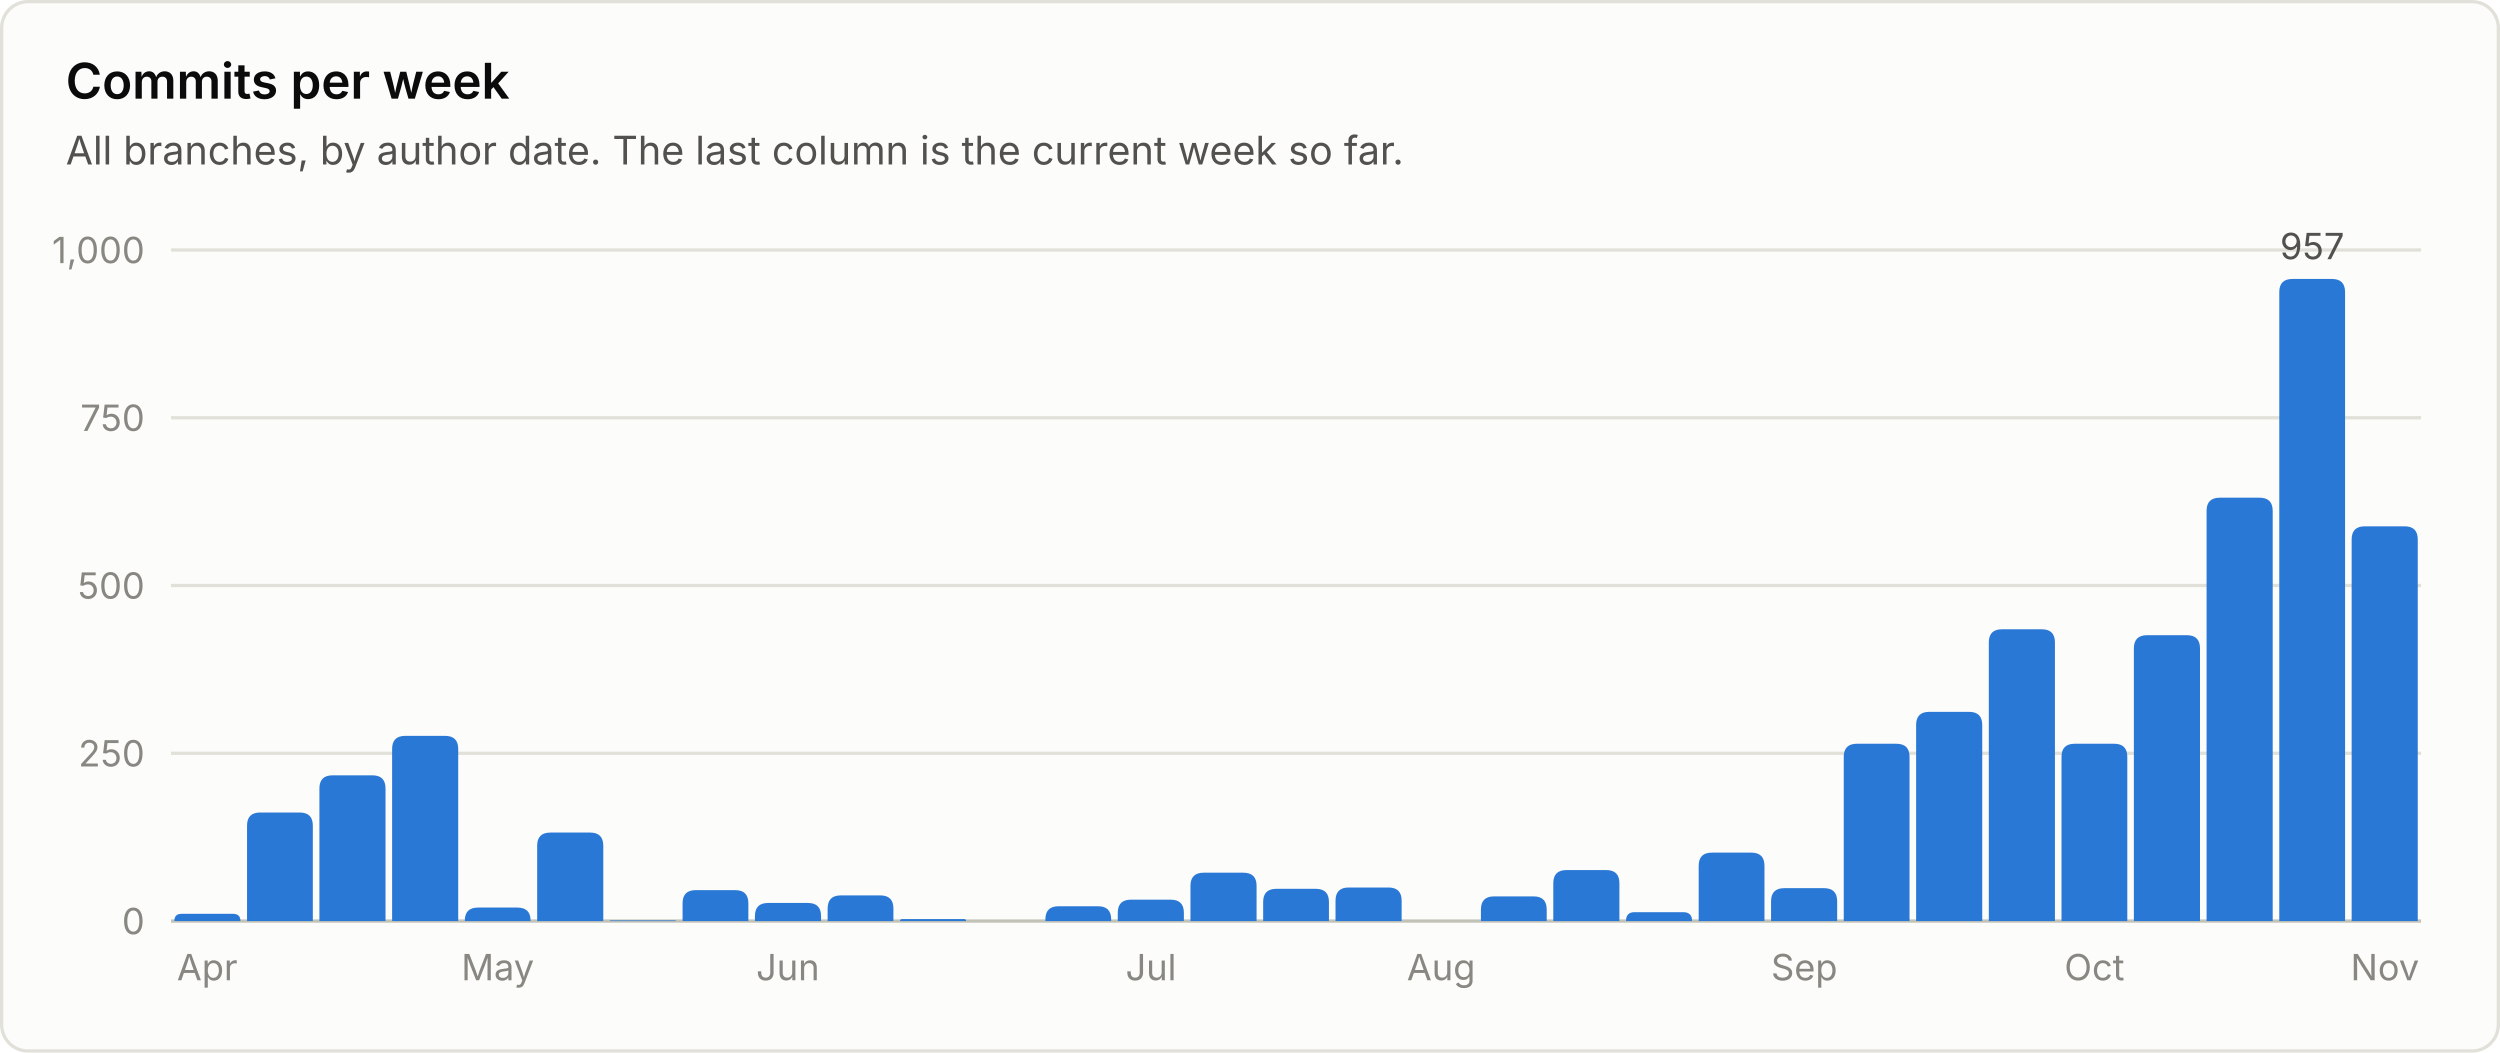
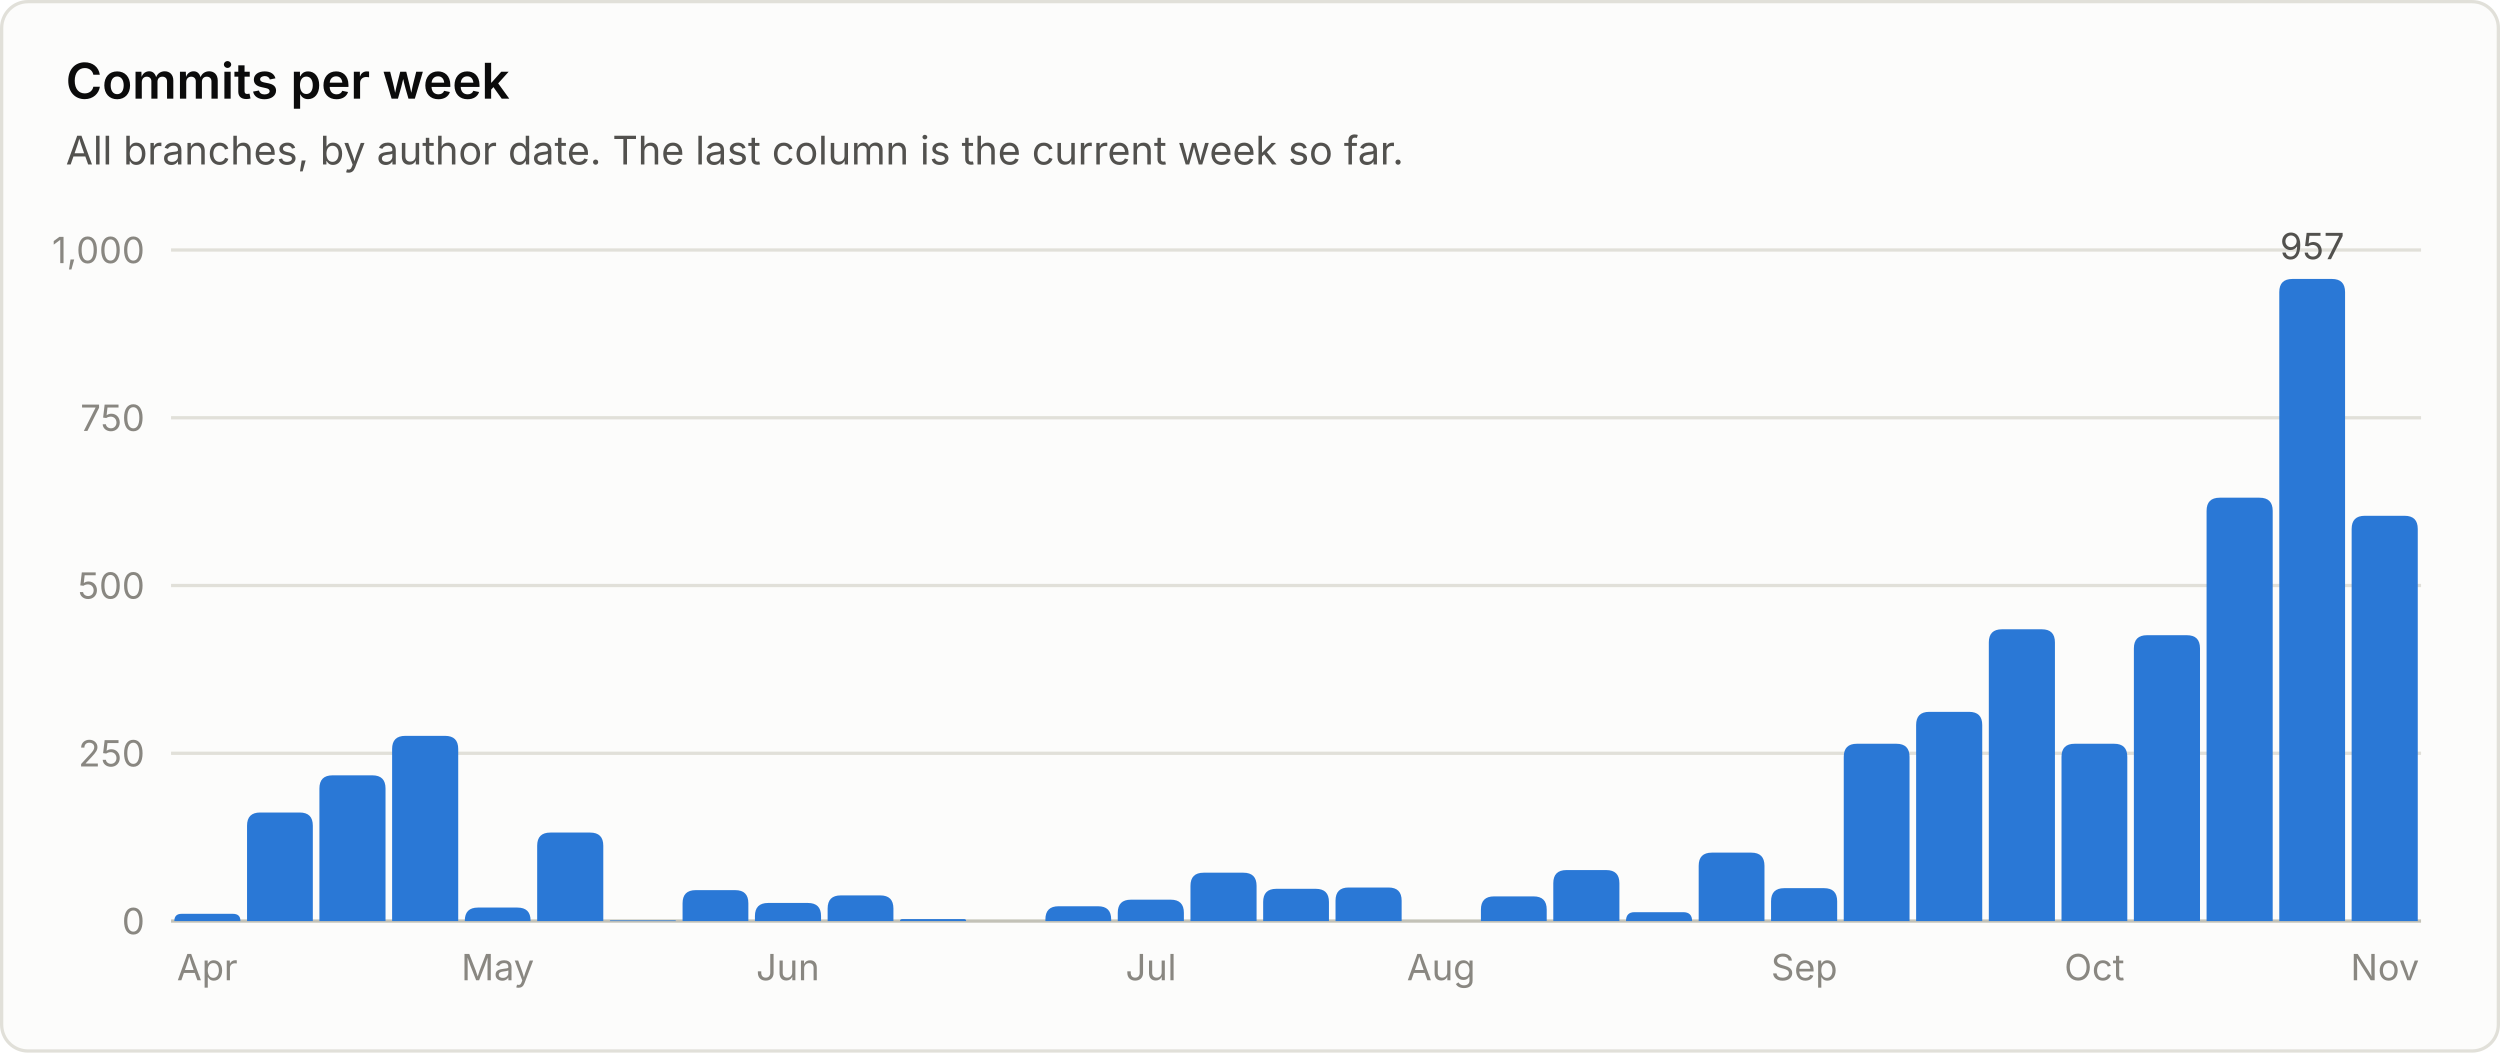
<svg xmlns="http://www.w3.org/2000/svg" viewBox="0 0 760 320" width="760" height="320" role="img" font-family="system-ui, -apple-system, 'Segoe UI', sans-serif">
  <rect x="0.5" y="0.5" width="759" height="319" rx="8" fill="#fcfcfb" stroke="#e1e0d9" />
  <text x="20.0" y="30.0" fill="#0b0b0b" font-size="15" font-weight="600" text-anchor="start">Commits per week</text>
  <text x="20.0" y="50.0" fill="#52514e" font-size="12" font-weight="400" text-anchor="start">All branches, by author date. The last column is the current week so far.</text>
  <line x1="52" y1="280.0" x2="736" y2="280.0" stroke="#c3c2b7" stroke-width="1" />
  <text x="44.0" y="284.0" fill="#898781" font-size="11" font-weight="400" text-anchor="end">0</text>
  <line x1="52" y1="229.0" x2="736" y2="229.0" stroke="#e1e0d9" stroke-width="1" />
  <text x="44.0" y="233.0" fill="#898781" font-size="11" font-weight="400" text-anchor="end">250</text>
  <line x1="52" y1="178.0" x2="736" y2="178.0" stroke="#e1e0d9" stroke-width="1" />
  <text x="44.0" y="182.0" fill="#898781" font-size="11" font-weight="400" text-anchor="end">500</text>
  <line x1="52" y1="127.0" x2="736" y2="127.0" stroke="#e1e0d9" stroke-width="1" />
  <text x="44.0" y="131.0" fill="#898781" font-size="11" font-weight="400" text-anchor="end">750</text>
  <line x1="52" y1="76.0" x2="736" y2="76.0" stroke="#e1e0d9" stroke-width="1" />
  <text x="44.0" y="80.0" fill="#898781" font-size="11" font-weight="400" text-anchor="end">1,000</text>
  <path d="M53.0 280.0 V280.0 Q53.0 277.8 55.2 277.8 H70.8 Q73.1 277.8 73.1 280.0 V280.0 Z" fill="#2a78d6" />
  <text x="63.0" y="298.0" fill="#898781" font-size="11" font-weight="400" text-anchor="middle">Apr</text>
  <path d="M75.1 280.0 V251.0 Q75.1 247.0 79.1 247.0 H91.1 Q95.1 247.0 95.1 251.0 V280.0 Z" fill="#2a78d6" />
  <path d="M97.1 280.0 V239.7 Q97.1 235.7 101.1 235.7 H113.2 Q117.2 235.7 117.2 239.7 V280.0 Z" fill="#2a78d6" />
  <path d="M119.2 280.0 V227.7 Q119.2 223.7 123.2 223.7 H135.3 Q139.3 223.7 139.3 227.7 V280.0 Z" fill="#2a78d6" />
  <path d="M141.3 280.0 V279.9 Q141.3 275.9 145.3 275.9 H157.3 Q161.3 275.9 161.3 279.9 V280.0 Z" fill="#2a78d6" />
  <text x="151.3" y="298.0" fill="#898781" font-size="11" font-weight="400" text-anchor="middle">May</text>
  <path d="M163.3 280.0 V257.1 Q163.3 253.1 167.3 253.1 H179.4 Q183.4 253.1 183.4 257.1 V280.0 Z" fill="#2a78d6" />
  <path d="M185.4 280.0 V280.0 Q185.4 279.8 185.6 279.8 H205.2 Q205.5 279.8 205.5 280.0 V280.0 Z" fill="#2a78d6" />
  <path d="M207.5 280.0 V274.6 Q207.5 270.6 211.5 270.6 H223.5 Q227.5 270.6 227.5 274.6 V280.0 Z" fill="#2a78d6" />
  <path d="M229.5 280.0 V278.5 Q229.5 274.5 233.5 274.5 H245.6 Q249.6 274.5 249.6 278.5 V280.0 Z" fill="#2a78d6" />
  <text x="239.5" y="298.0" fill="#898781" font-size="11" font-weight="400" text-anchor="middle">Jun</text>
  <path d="M251.6 280.0 V276.2 Q251.6 272.2 255.6 272.2 H267.6 Q271.6 272.2 271.6 276.2 V280.0 Z" fill="#2a78d6" />
  <path d="M273.6 280.0 V280.0 Q273.6 279.4 274.3 279.4 H293.1 Q293.7 279.4 293.7 280.0 V280.0 Z" fill="#2a78d6" />
  <path d="M317.8 280.0 V279.5 Q317.8 275.5 321.8 275.5 H333.8 Q337.8 275.5 337.8 279.5 V280.0 Z" fill="#2a78d6" />
  <path d="M339.8 280.0 V277.5 Q339.8 273.5 343.8 273.5 H355.9 Q359.9 273.5 359.9 277.5 V280.0 Z" fill="#2a78d6" />
  <text x="349.9" y="298.0" fill="#898781" font-size="11" font-weight="400" text-anchor="middle">Jul</text>
  <path d="M361.9 280.0 V269.3 Q361.9 265.3 365.9 265.3 H378.0 Q382.0 265.3 382.0 269.3 V280.0 Z" fill="#2a78d6" />
  <path d="M384.0 280.0 V274.2 Q384.0 270.2 388.0 270.2 H400.0 Q404.0 270.2 404.0 274.2 V280.0 Z" fill="#2a78d6" />
  <path d="M406.0 280.0 V273.8 Q406.0 269.8 410.0 269.8 H422.1 Q426.1 269.8 426.1 273.8 V280.0 Z" fill="#2a78d6" />
  <text x="438.1" y="298.0" fill="#898781" font-size="11" font-weight="400" text-anchor="middle">Aug</text>
  <path d="M450.2 280.0 V276.5 Q450.2 272.5 454.2 272.5 H466.2 Q470.2 272.5 470.2 276.5 V280.0 Z" fill="#2a78d6" />
  <path d="M472.2 280.0 V268.5 Q472.2 264.5 476.2 264.5 H488.3 Q492.3 264.5 492.3 268.5 V280.0 Z" fill="#2a78d6" />
  <path d="M494.3 280.0 V280.0 Q494.3 277.3 496.9 277.3 H511.7 Q514.4 277.3 514.4 280.0 V280.0 Z" fill="#2a78d6" />
  <path d="M516.4 280.0 V263.2 Q516.4 259.2 520.4 259.2 H532.4 Q536.4 259.2 536.4 263.2 V280.0 Z" fill="#2a78d6" />
  <path d="M538.4 280.0 V274.0 Q538.4 270.0 542.4 270.0 H554.5 Q558.5 270.0 558.5 274.0 V280.0 Z" fill="#2a78d6" />
  <text x="548.5" y="298.0" fill="#898781" font-size="11" font-weight="400" text-anchor="middle">Sep</text>
  <path d="M560.5 280.0 V230.1 Q560.5 226.1 564.5 226.1 H576.5 Q580.5 226.1 580.5 230.1 V280.0 Z" fill="#2a78d6" />
  <path d="M582.5 280.0 V220.4 Q582.5 216.4 586.5 216.4 H598.6 Q602.6 216.4 602.6 220.4 V280.0 Z" fill="#2a78d6" />
  <path d="M604.6 280.0 V195.3 Q604.6 191.3 608.6 191.3 H620.7 Q624.7 191.3 624.7 195.3 V280.0 Z" fill="#2a78d6" />
  <path d="M626.7 280.0 V230.1 Q626.7 226.1 630.7 226.1 H642.7 Q646.7 226.1 646.7 230.1 V280.0 Z" fill="#2a78d6" />
  <text x="636.7" y="298.0" fill="#898781" font-size="11" font-weight="400" text-anchor="middle">Oct</text>
  <path d="M648.7 280.0 V197.1 Q648.7 193.1 652.7 193.1 H664.8 Q668.8 193.1 668.8 197.1 V280.0 Z" fill="#2a78d6" />
  <path d="M670.8 280.0 V155.3 Q670.8 151.3 674.8 151.3 H686.9 Q690.9 151.3 690.9 155.3 V280.0 Z" fill="#2a78d6" />
  <path d="M692.9 280.0 V88.8 Q692.9 84.8 696.9 84.8 H708.9 Q712.9 84.8 712.9 88.8 V280.0 Z" fill="#2a78d6" />
  <text x="702.9" y="78.8" fill="#52514e" font-size="11" font-weight="400" text-anchor="middle">957</text>
-   <path d="M714.9 280.0 V164.0 Q714.9 160.0 718.9 160.0 H731.0 Q735.0 160.0 735.0 164.0 V280.0 Z" fill="#2a78d6" />
+   <path d="M714.9 280.0 V160.8 Q714.9 156.8 718.9 156.8 H731.0 Q735.0 156.8 735.0 160.8 V280.0 Z" fill="#2a78d6" />
  <text x="725.0" y="298.0" fill="#898781" font-size="11" font-weight="400" text-anchor="middle">Nov</text>
</svg>
